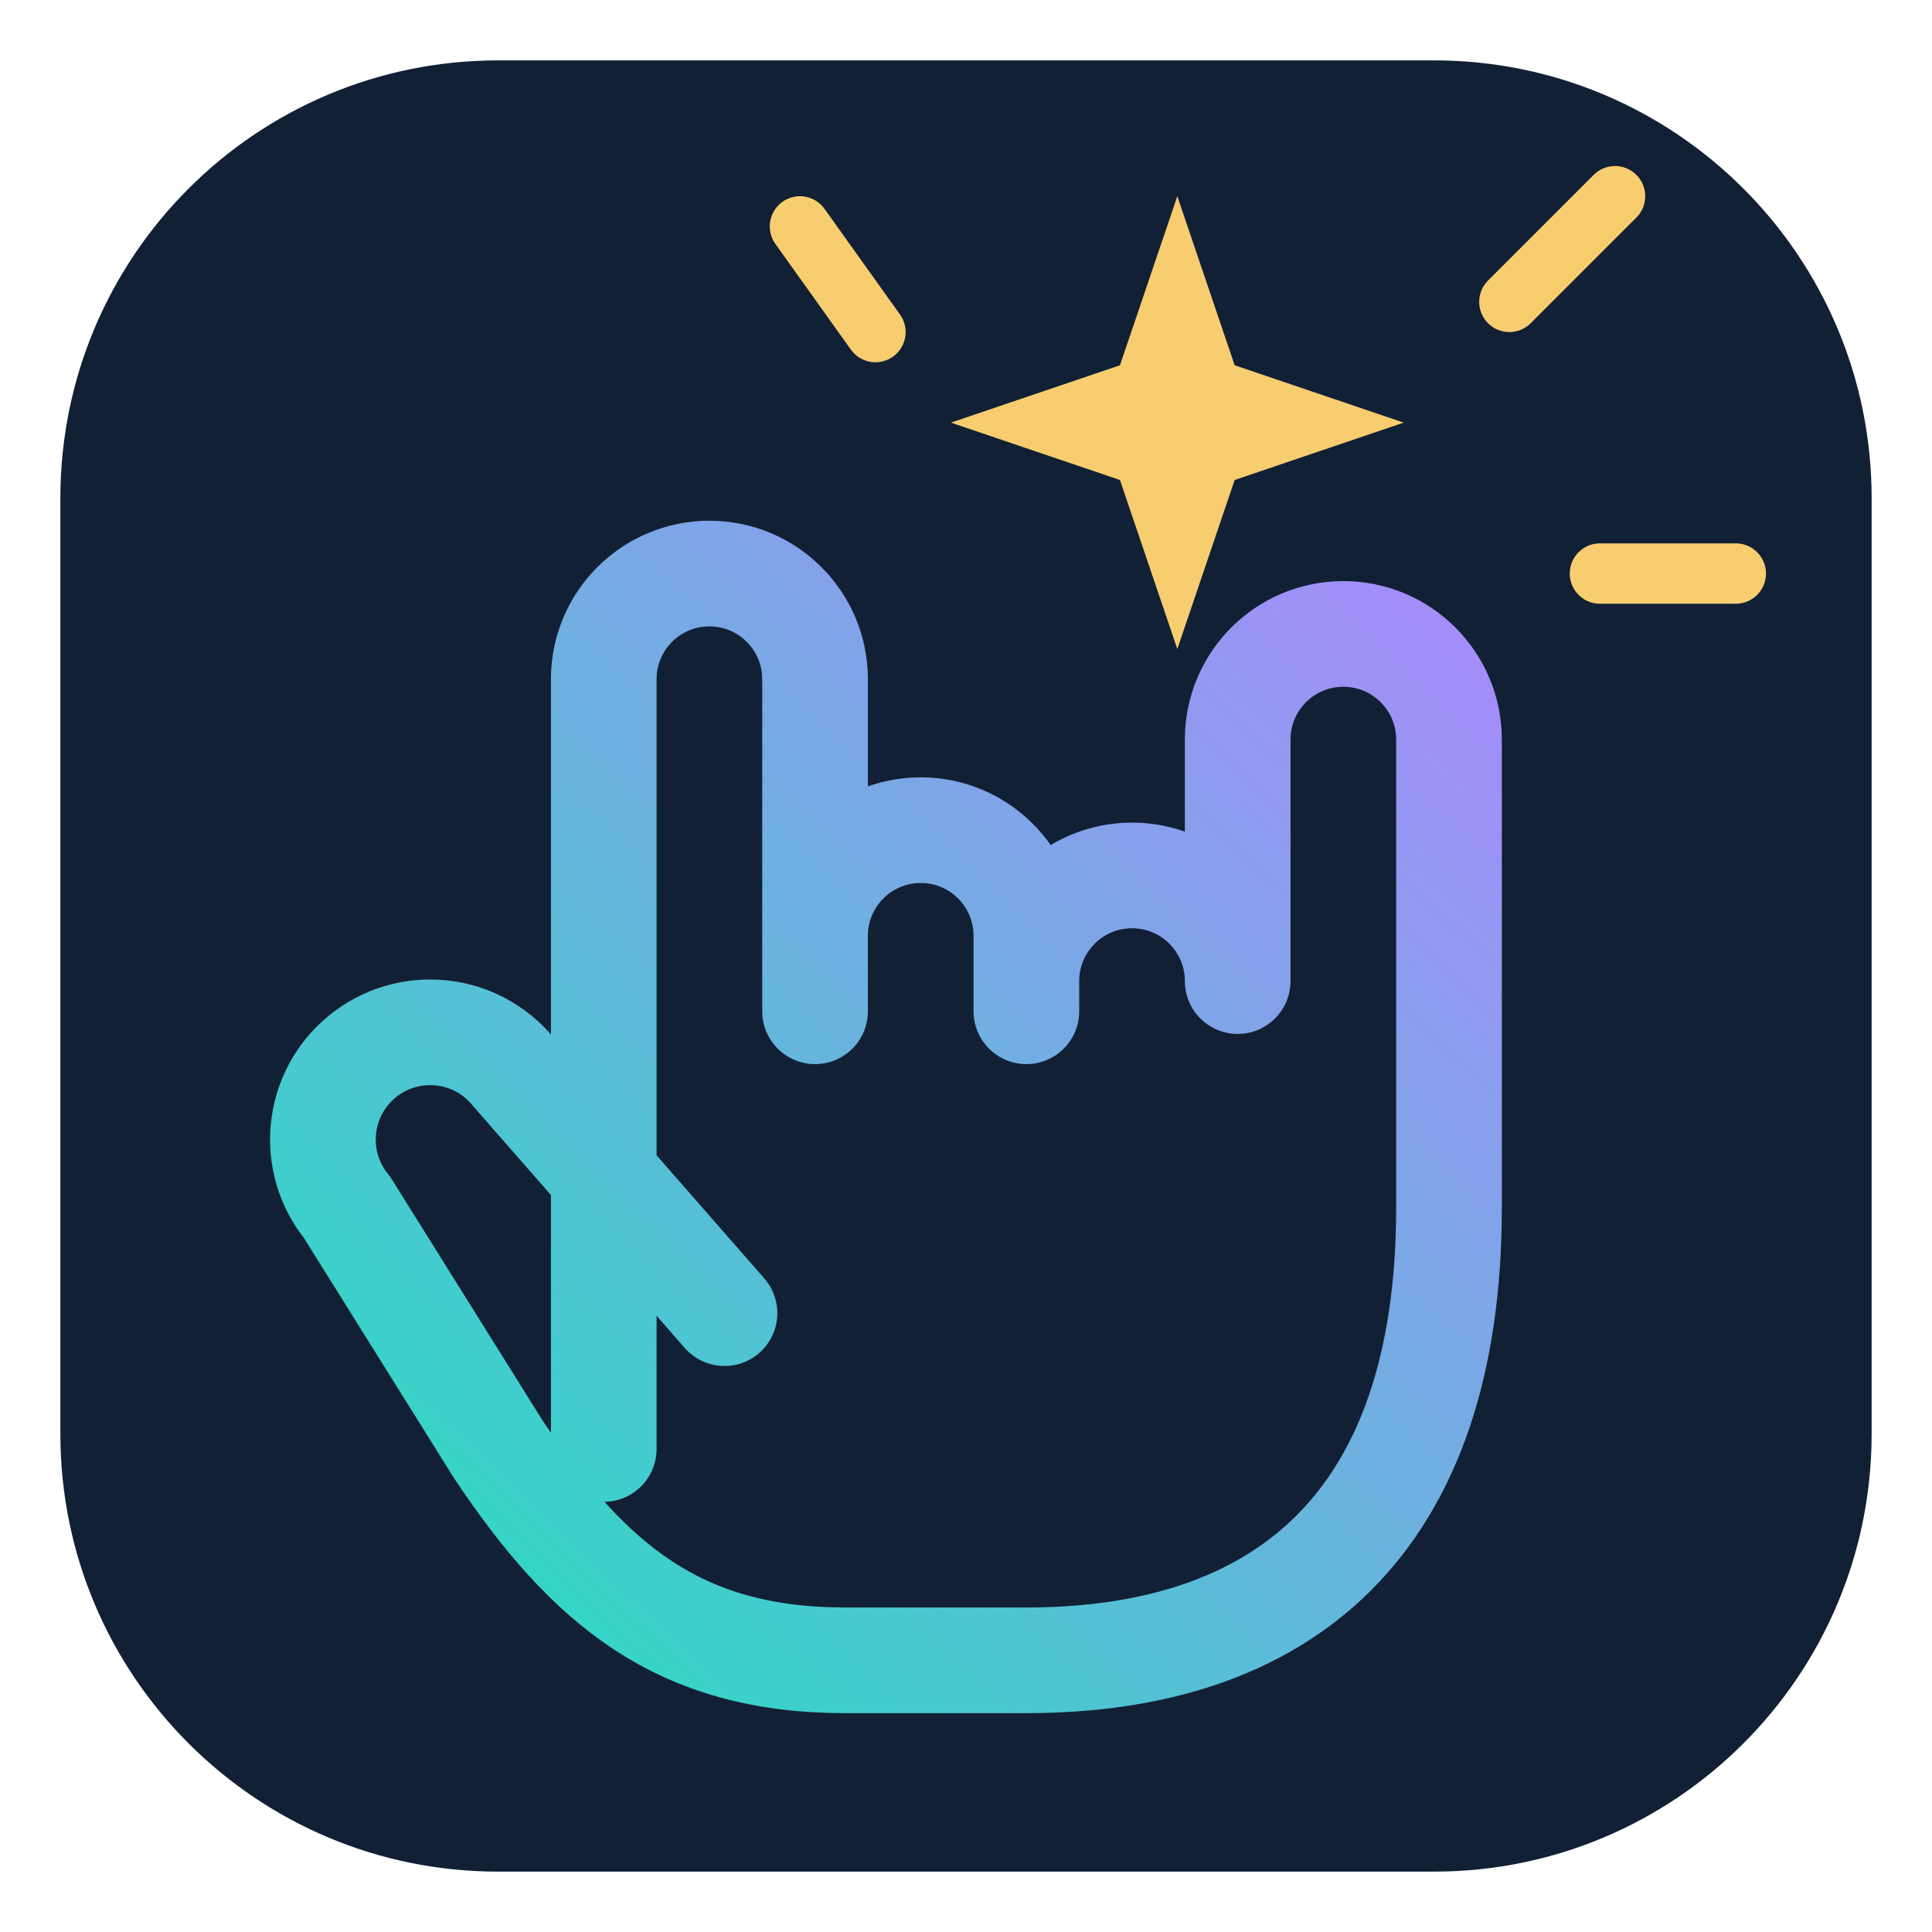
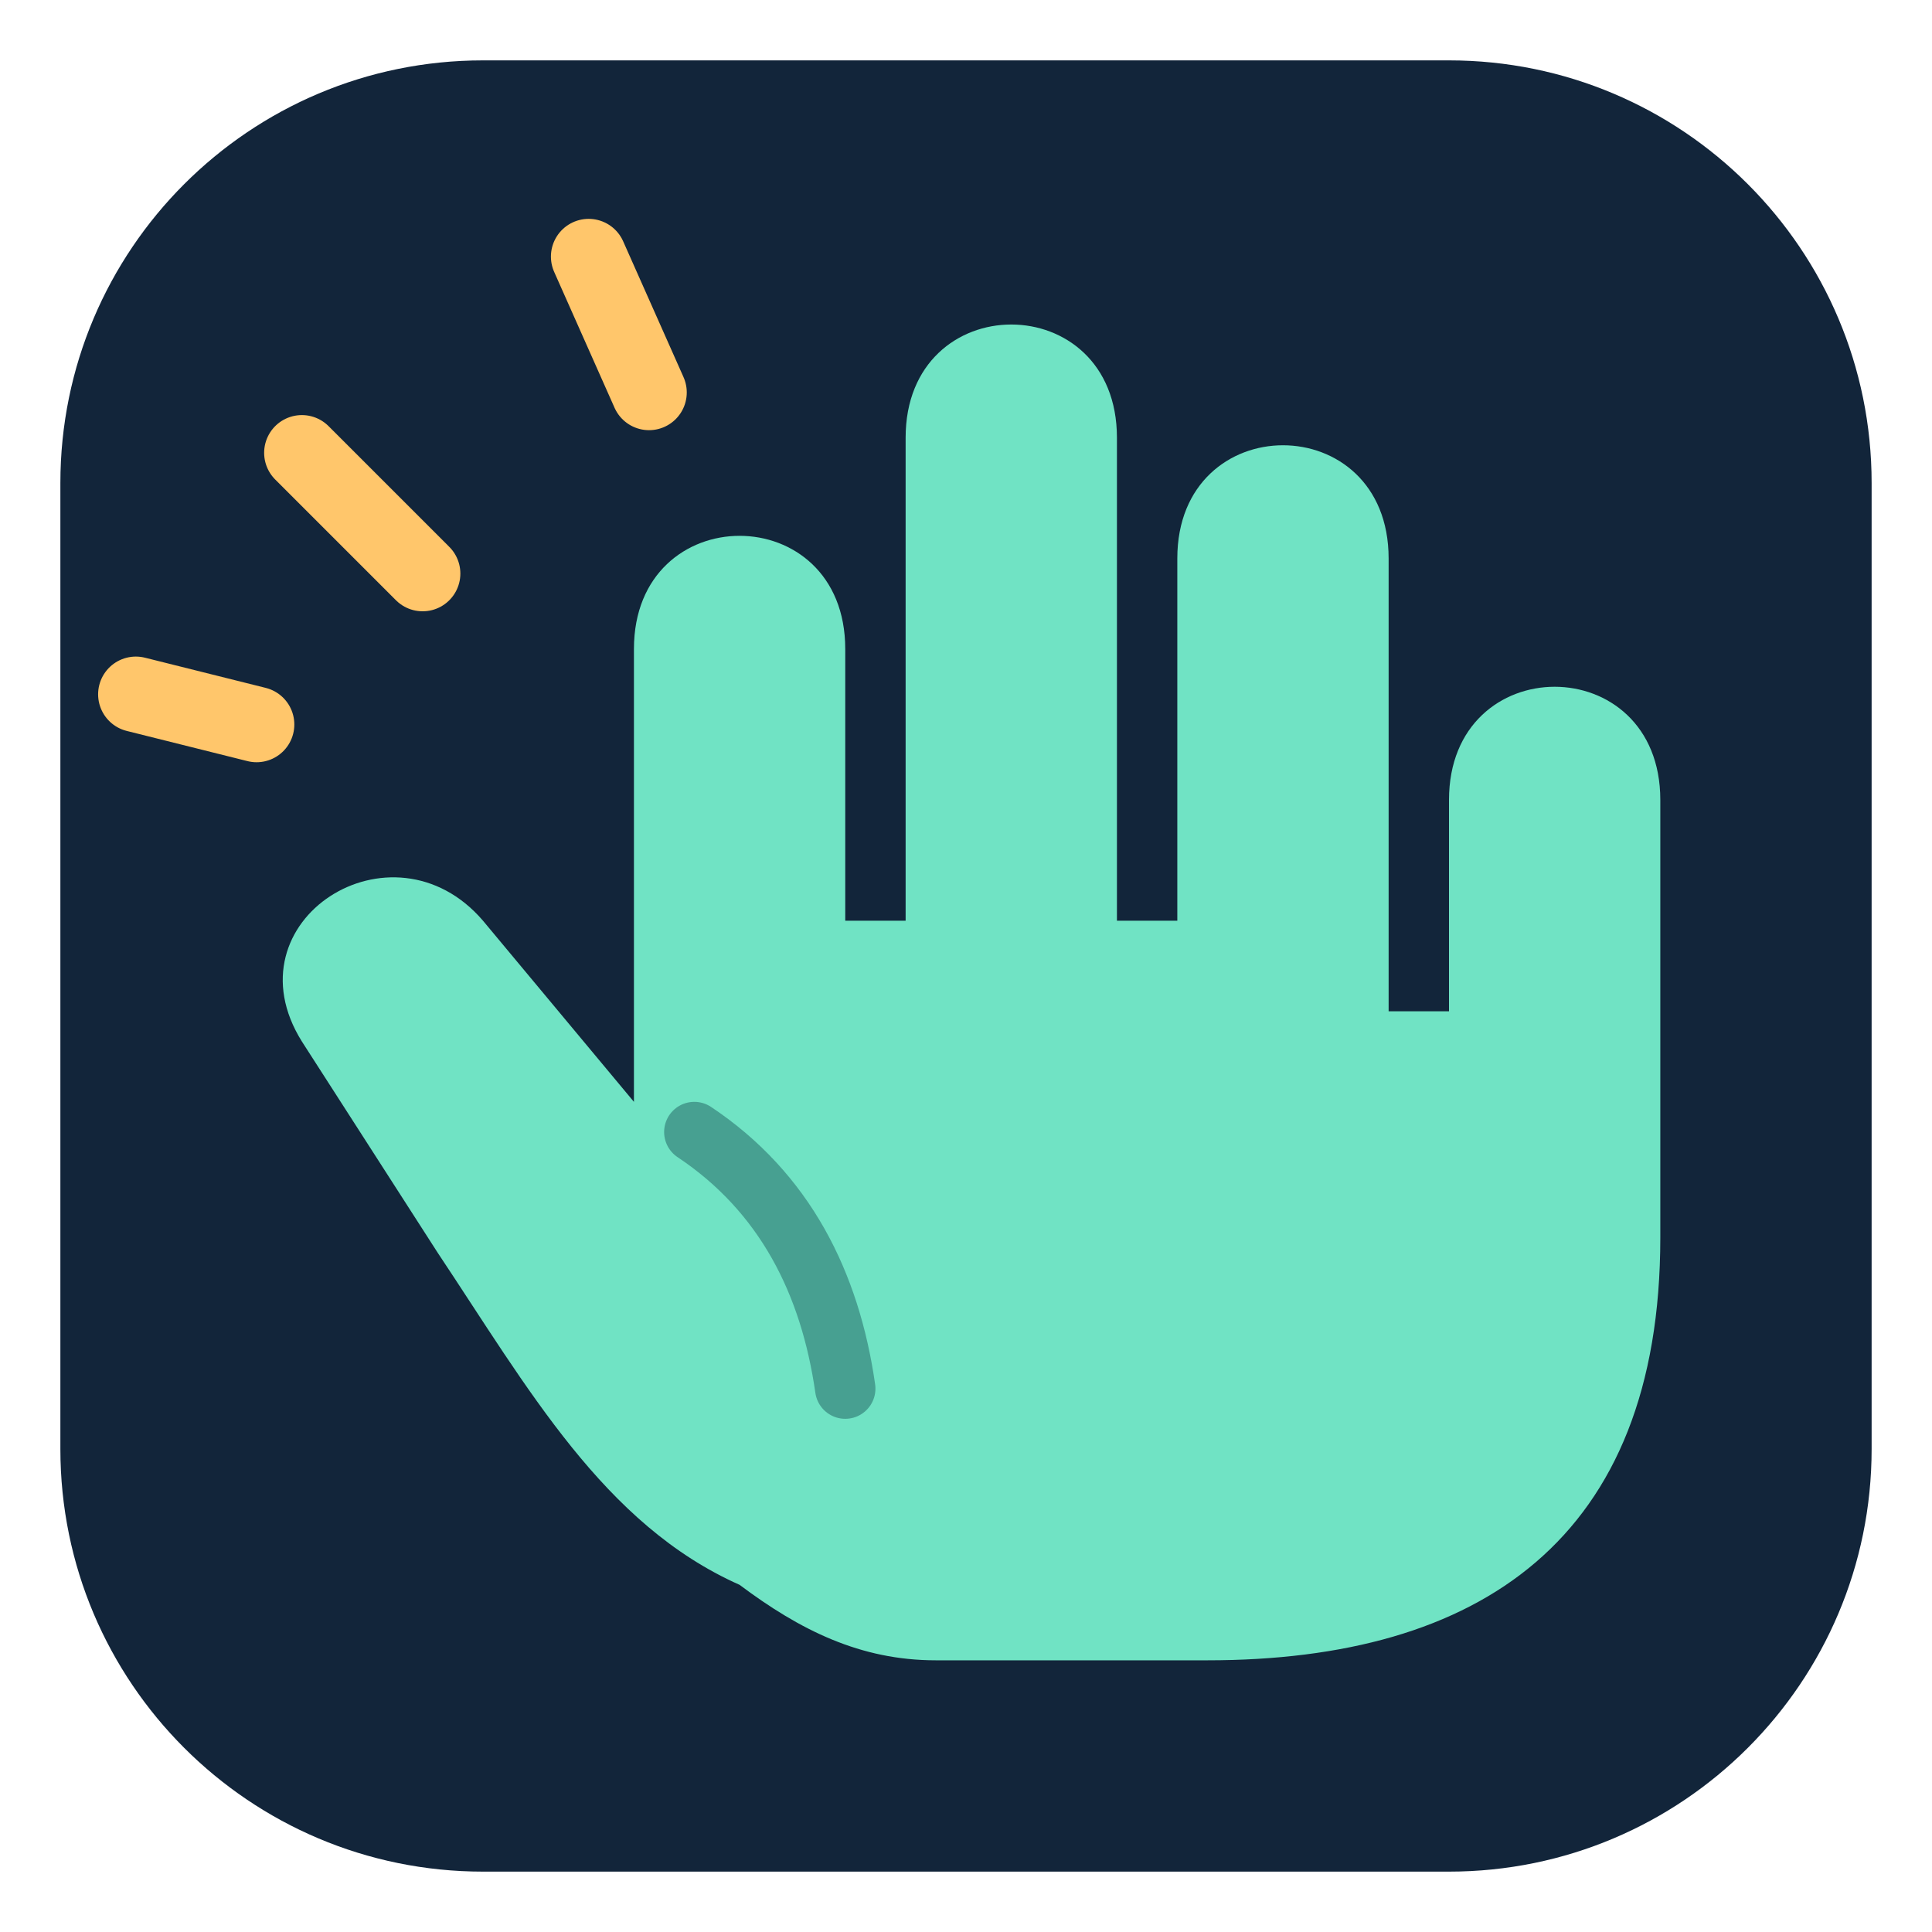
<svg xmlns="http://www.w3.org/2000/svg" viewBox="0 0 128 128" role="img" aria-labelledby="title desc">
-   <defs>
-     <linearGradient id="g" x1="0" y1="1" x2="1" y2="0">
-       <stop stop-color="#25dfc0" />
-       <stop offset="1" stop-color="#a78bfa" />
-     </linearGradient>
-   </defs>
-   <rect x="4" y="4" width="120" height="120" rx="29" fill="#122035" />
-   <path d="M40 96V45a7 7 0 0 1 14 0v22-5a7 7 0 0 1 14 0v5-2a7 7 0 0 1 14 0V49a7 7 0 0 1 14 0v31c0 21-11 30-28 30H56c-11 0-17-5-23-14L23 80a7 7 0 0 1 11-9l14 16" fill="none" stroke="url(#g)" stroke-width="7" stroke-linecap="round" stroke-linejoin="round" />
-   <path d="m78 13 3.8 11.2L93 28l-11.2 3.8L78 43l-3.8-11.2L63 28l11.2-3.8Z" fill="#f7cd70" />
-   <path d="m100 20 7-7M106 38h9M58 22l-5-7" fill="none" stroke="#f7cd70" stroke-width="4" stroke-linecap="round" />
+   <rect x="4" y="4" width="120" height="120" rx="28" fill="#12253a" />
+   <path d="M49 105c-9-4-14-13-20-22l-9-14c-5-8 6-15 12-8l10 12V43c0-10 14-10 14 0v18h4V29c0-10 14-10 14 0v32h4V37c0-10 14-10 14 0v30h4V53c0-10 14-10 14 0v29c0 20-12 28-30 28H62c-5 0-9-2-13-5Z" fill="#70e3c4" />
+   <path d="M46 75c6 4 9 10 10 17" fill="none" stroke="#246a68" stroke-width="4" stroke-linecap="round" opacity=".55" />
+   <path d="m28 38-8-8m-3 18-8-2m34-20-4-9" fill="none" stroke="#ffc66b" stroke-width="5" stroke-linecap="round" />
</svg>
